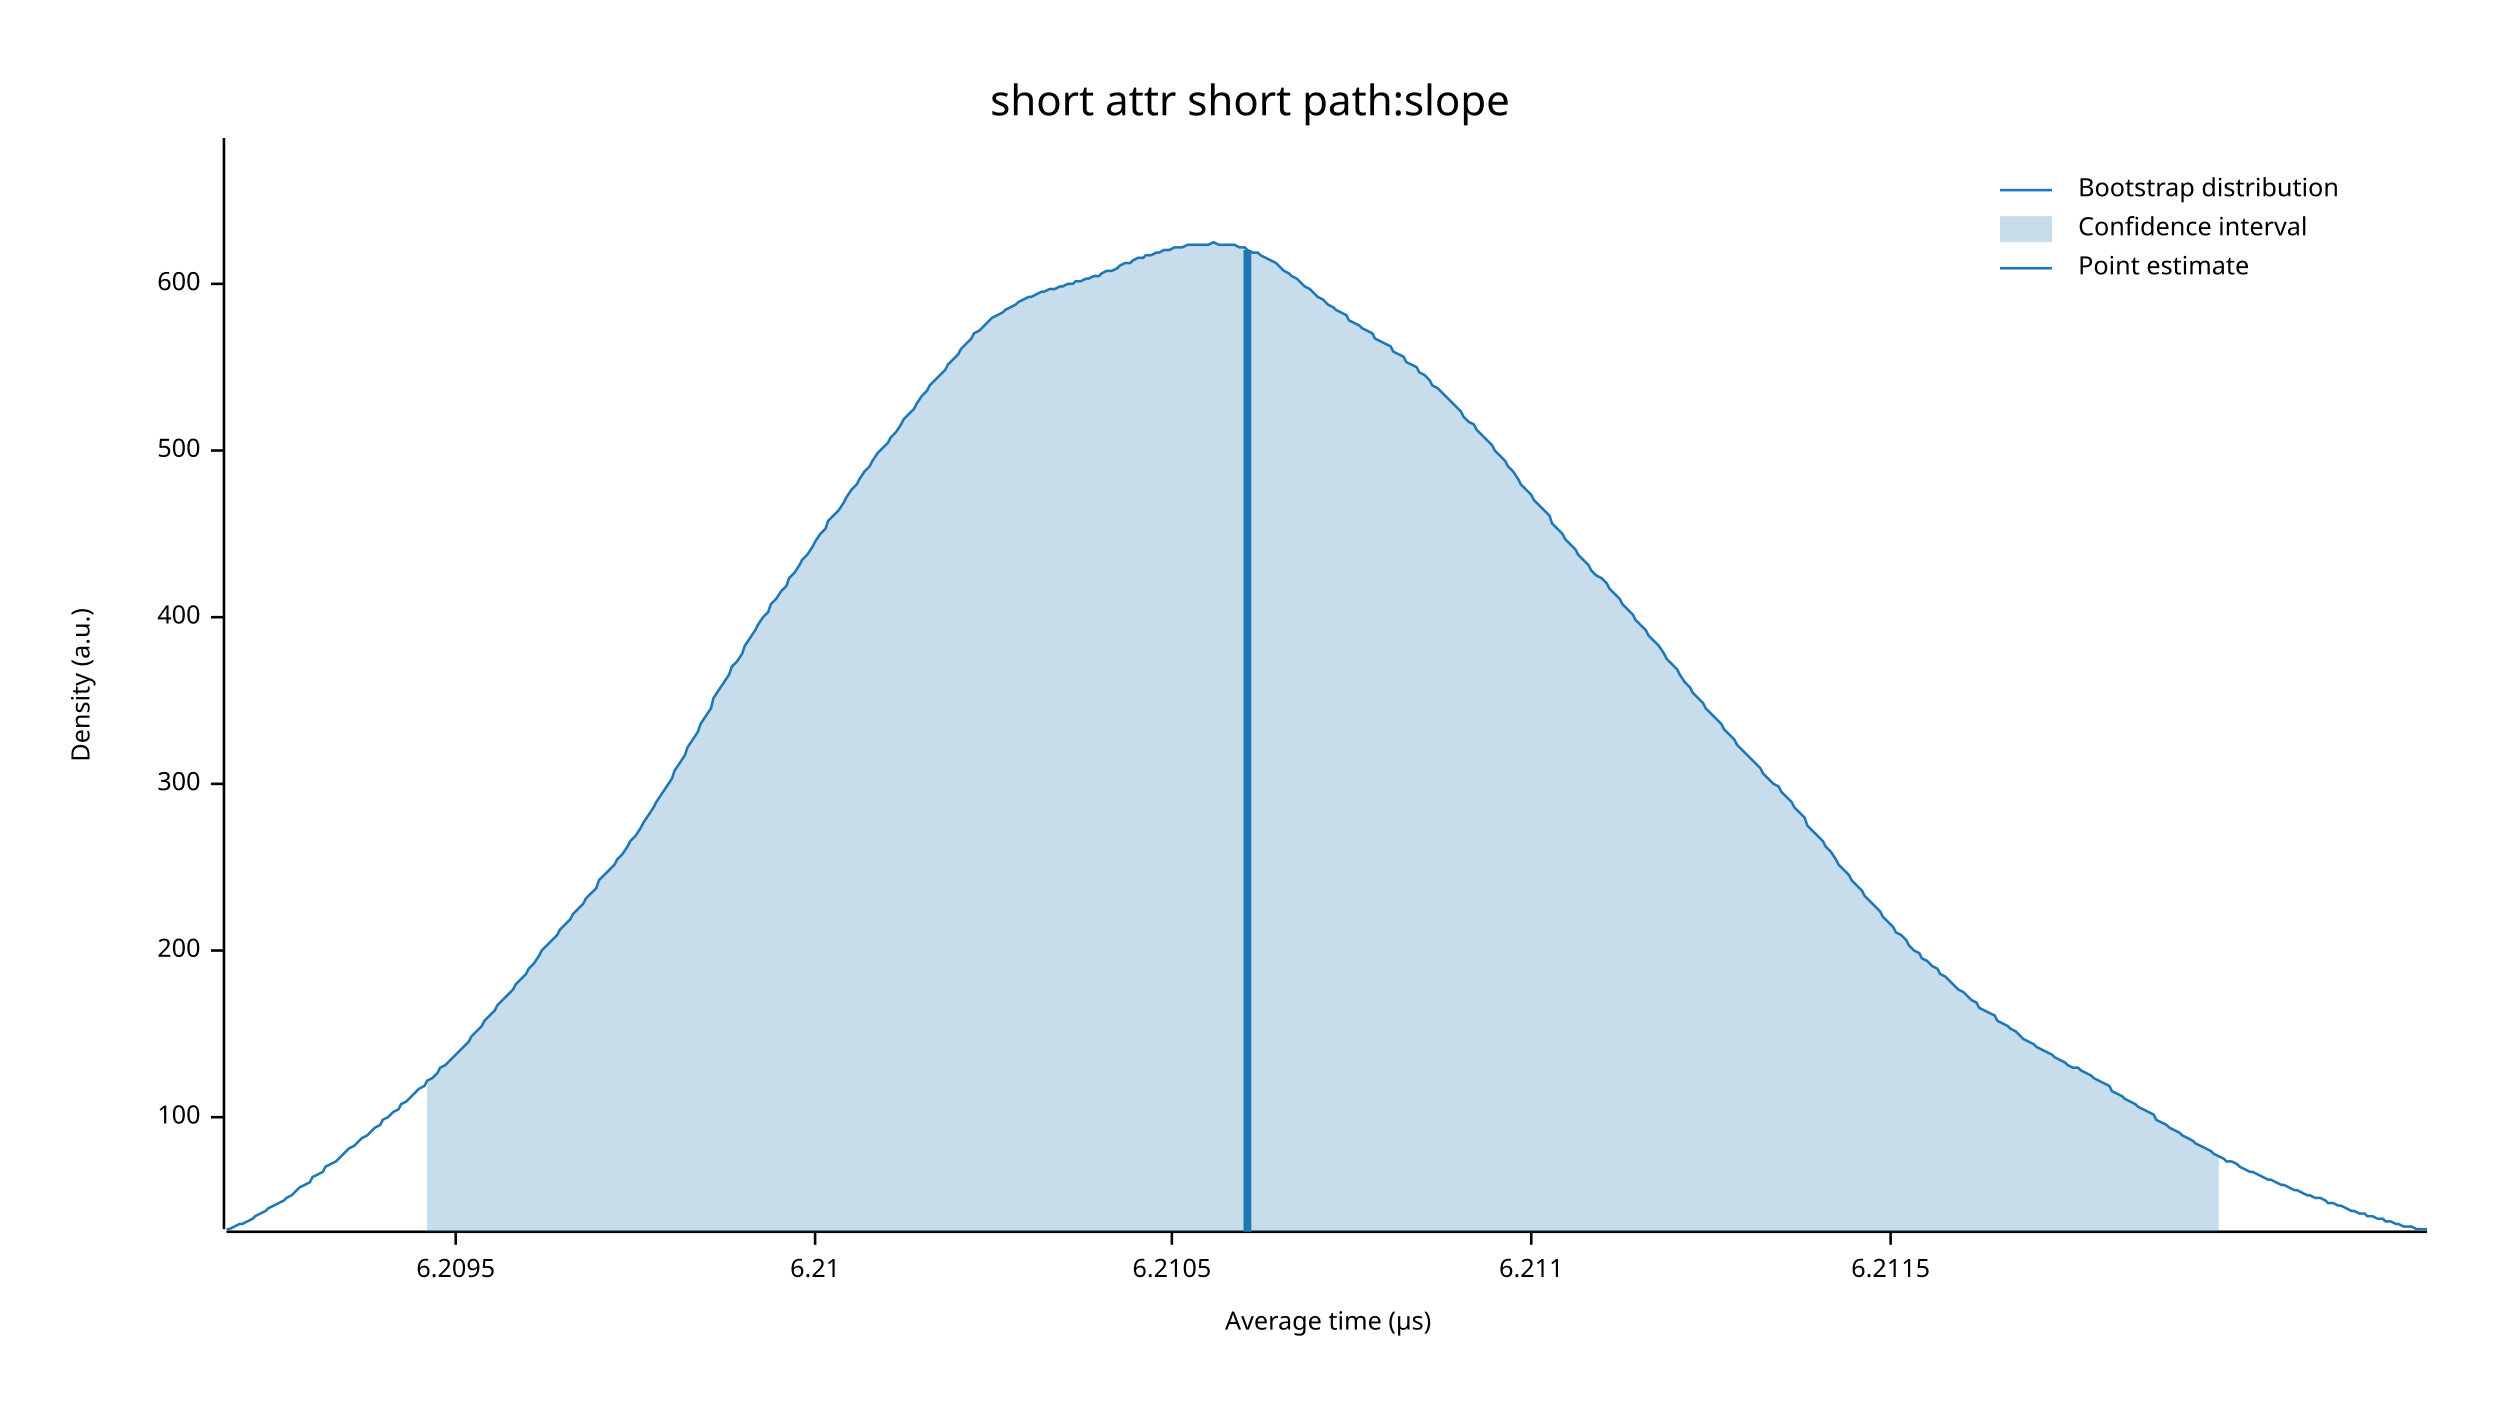
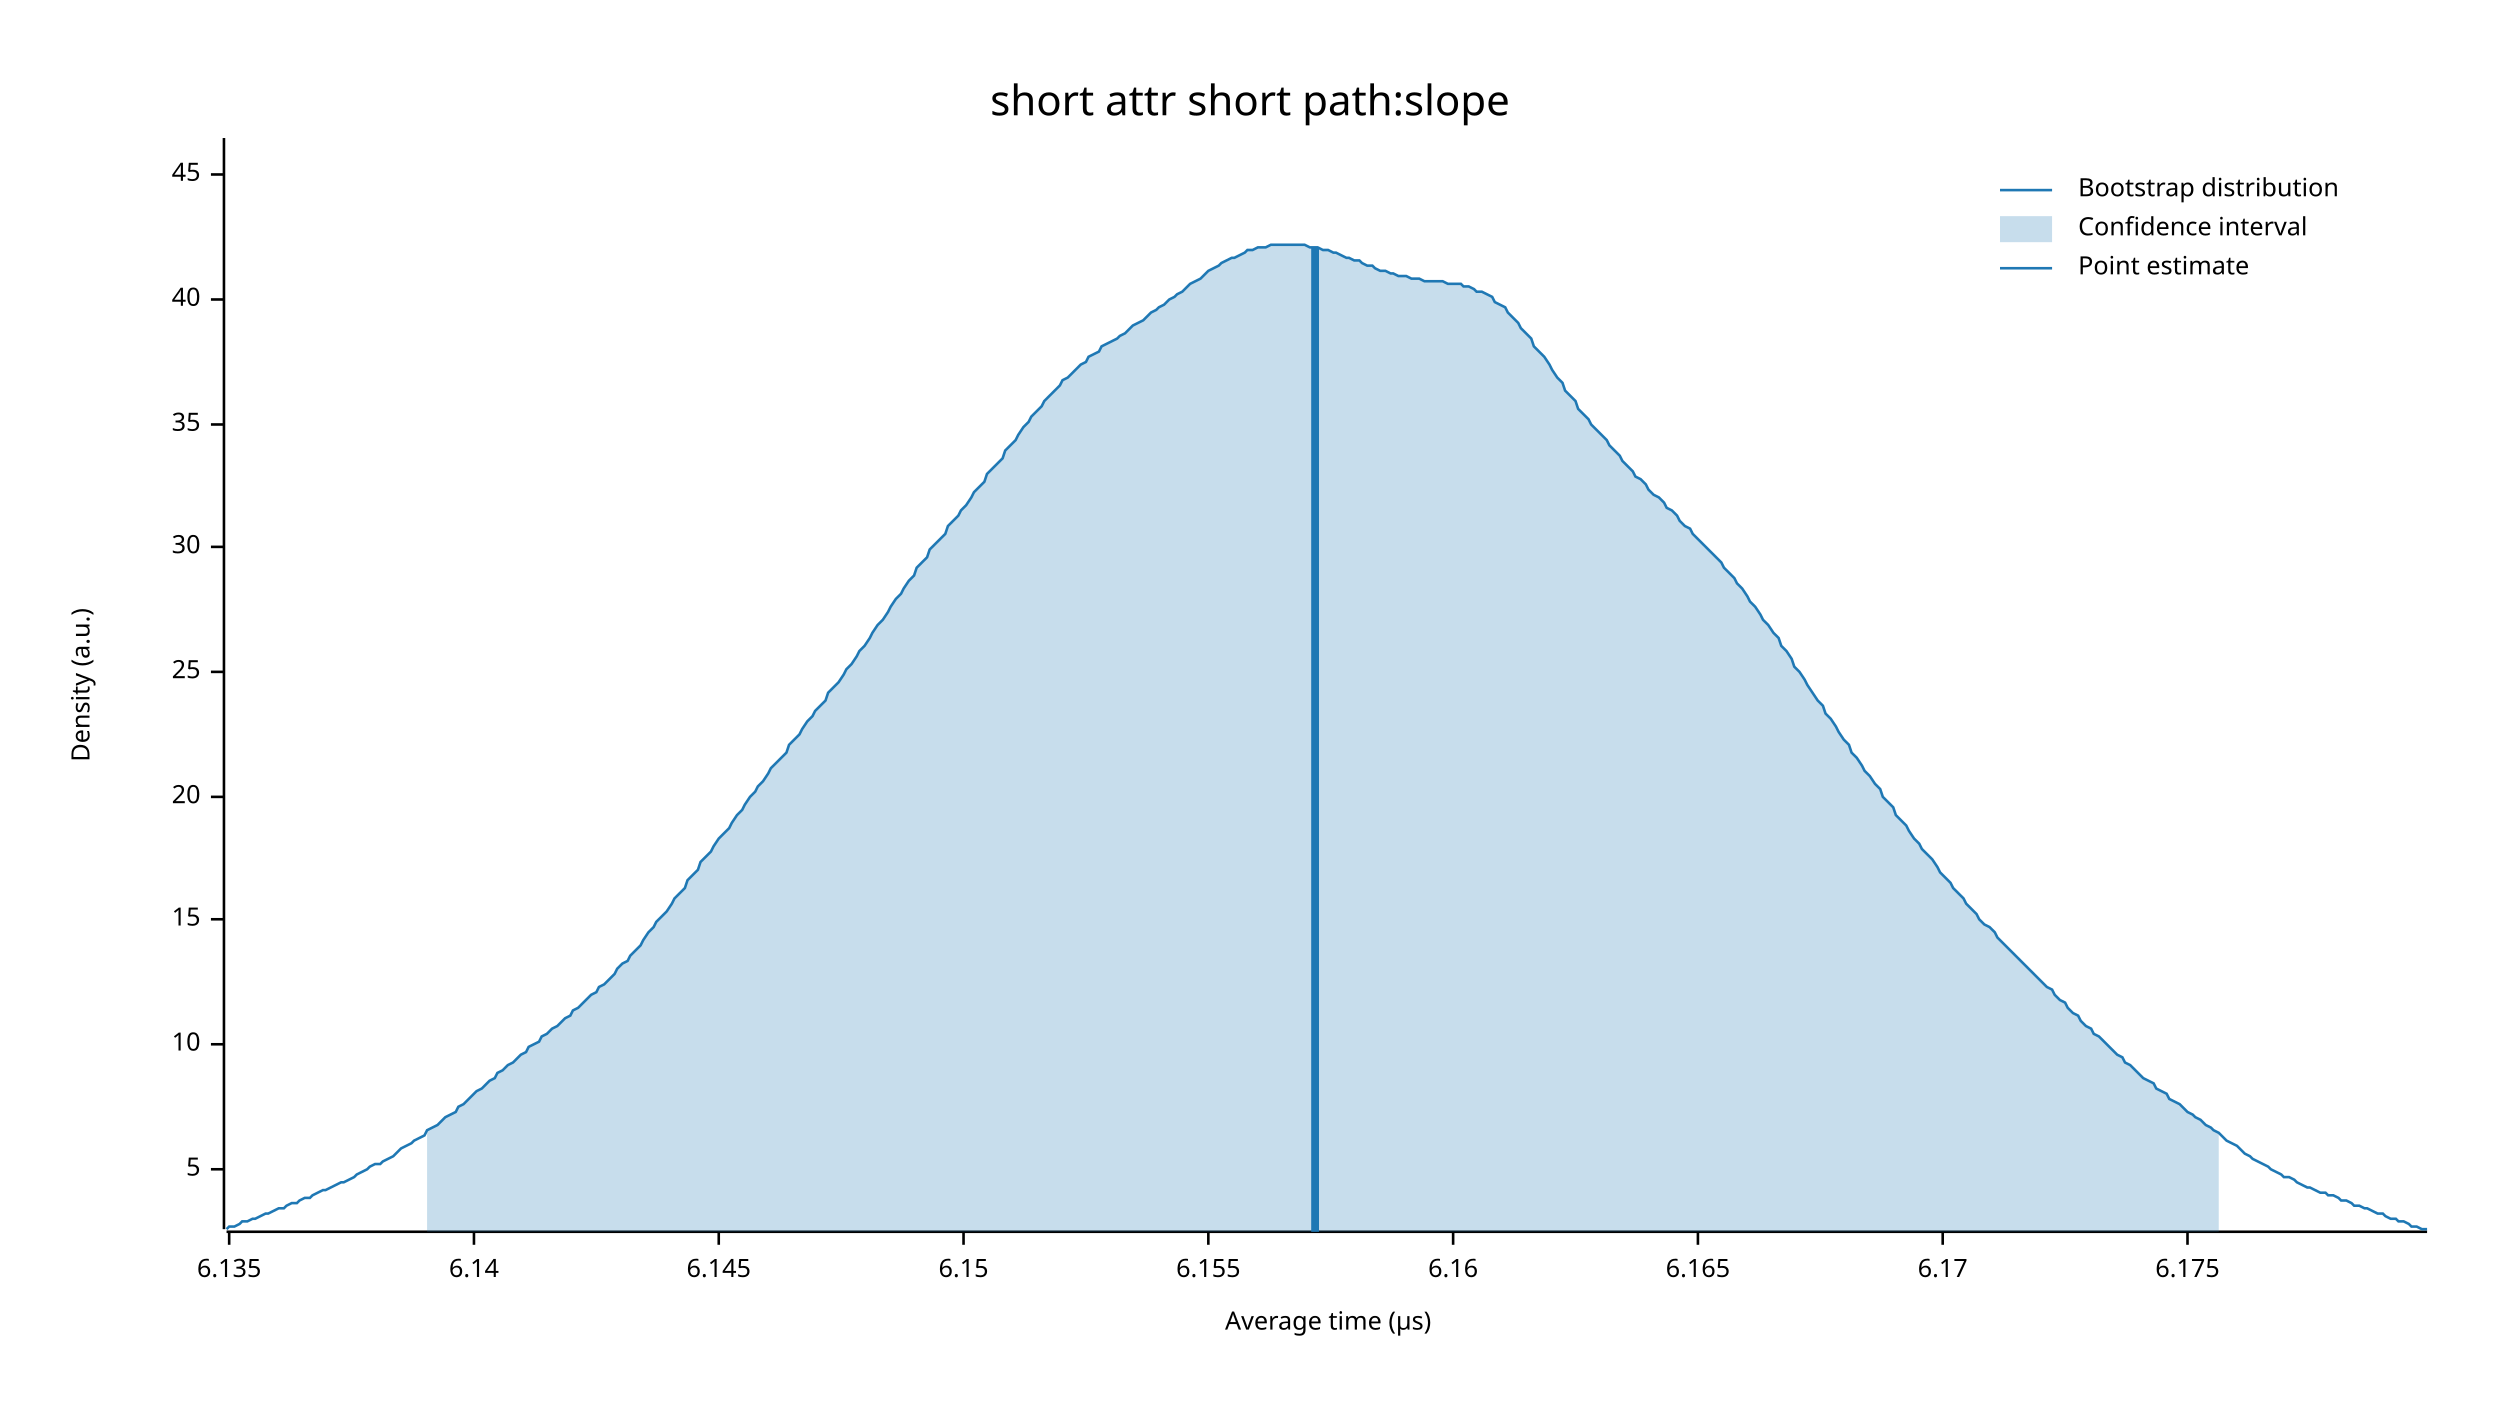
<svg xmlns="http://www.w3.org/2000/svg" width="960" height="540" viewBox="0 0 960 540">
  <text x="480" y="32" dy="0.76em" text-anchor="middle" font-family="sans-serif" font-size="16.129" opacity="1" fill="#000000">
short attr short path:slope
</text>
  <text x="27" y="263" dy="0.76em" text-anchor="middle" font-family="sans-serif" font-size="9.677" opacity="1" fill="#000000" transform="rotate(270, 27, 263)">
Density (a.u.)
</text>
  <text x="510" y="513" dy="-0.5ex" text-anchor="middle" font-family="sans-serif" font-size="9.677" opacity="1" fill="#000000">
Average time (µs)
</text>
  <polyline fill="none" opacity="1" stroke="#000000" stroke-width="1" points="86,53 86,472 " />
-   <text x="77" y="429" dy="0.5ex" text-anchor="end" font-family="sans-serif" font-size="9.677" opacity="1" fill="#000000">
- 100
+   <text x="77" y="449" dy="0.5ex" text-anchor="end" font-family="sans-serif" font-size="9.677" opacity="1" fill="#000000">
+ 5
</text>
-   <polyline fill="none" opacity="1" stroke="#000000" stroke-width="1" points="81,429 86,429 " />
-   <text x="77" y="365" dy="0.5ex" text-anchor="end" font-family="sans-serif" font-size="9.677" opacity="1" fill="#000000">
- 200
+   <polyline fill="none" opacity="1" stroke="#000000" stroke-width="1" points="81,449 86,449 " />
+   <text x="77" y="401" dy="0.5ex" text-anchor="end" font-family="sans-serif" font-size="9.677" opacity="1" fill="#000000">
+ 10
</text>
-   <polyline fill="none" opacity="1" stroke="#000000" stroke-width="1" points="81,365 86,365 " />
-   <text x="77" y="301" dy="0.5ex" text-anchor="end" font-family="sans-serif" font-size="9.677" opacity="1" fill="#000000">
- 300
+   <polyline fill="none" opacity="1" stroke="#000000" stroke-width="1" points="81,401 86,401 " />
+   <text x="77" y="353" dy="0.5ex" text-anchor="end" font-family="sans-serif" font-size="9.677" opacity="1" fill="#000000">
+ 15
</text>
-   <polyline fill="none" opacity="1" stroke="#000000" stroke-width="1" points="81,301 86,301 " />
-   <text x="77" y="237" dy="0.5ex" text-anchor="end" font-family="sans-serif" font-size="9.677" opacity="1" fill="#000000">
- 400
+   <polyline fill="none" opacity="1" stroke="#000000" stroke-width="1" points="81,353 86,353 " />
+   <text x="77" y="306" dy="0.5ex" text-anchor="end" font-family="sans-serif" font-size="9.677" opacity="1" fill="#000000">
+ 20
</text>
-   <polyline fill="none" opacity="1" stroke="#000000" stroke-width="1" points="81,237 86,237 " />
-   <text x="77" y="173" dy="0.5ex" text-anchor="end" font-family="sans-serif" font-size="9.677" opacity="1" fill="#000000">
- 500
+   <polyline fill="none" opacity="1" stroke="#000000" stroke-width="1" points="81,306 86,306 " />
+   <text x="77" y="258" dy="0.5ex" text-anchor="end" font-family="sans-serif" font-size="9.677" opacity="1" fill="#000000">
+ 25
</text>
-   <polyline fill="none" opacity="1" stroke="#000000" stroke-width="1" points="81,173 86,173 " />
-   <text x="77" y="109" dy="0.5ex" text-anchor="end" font-family="sans-serif" font-size="9.677" opacity="1" fill="#000000">
- 600
+   <polyline fill="none" opacity="1" stroke="#000000" stroke-width="1" points="81,258 86,258 " />
+   <text x="77" y="210" dy="0.5ex" text-anchor="end" font-family="sans-serif" font-size="9.677" opacity="1" fill="#000000">
+ 30
</text>
-   <polyline fill="none" opacity="1" stroke="#000000" stroke-width="1" points="81,109 86,109 " />
+   <polyline fill="none" opacity="1" stroke="#000000" stroke-width="1" points="81,210 86,210 " />
+   <text x="77" y="163" dy="0.5ex" text-anchor="end" font-family="sans-serif" font-size="9.677" opacity="1" fill="#000000">
+ 35
+ </text>
+   <polyline fill="none" opacity="1" stroke="#000000" stroke-width="1" points="81,163 86,163 " />
+   <text x="77" y="115" dy="0.5ex" text-anchor="end" font-family="sans-serif" font-size="9.677" opacity="1" fill="#000000">
+ 40
+ </text>
+   <polyline fill="none" opacity="1" stroke="#000000" stroke-width="1" points="81,115 86,115 " />
+   <text x="77" y="67" dy="0.5ex" text-anchor="end" font-family="sans-serif" font-size="9.677" opacity="1" fill="#000000">
+ 45
+ </text>
+   <polyline fill="none" opacity="1" stroke="#000000" stroke-width="1" points="81,67 86,67 " />
  <polyline fill="none" opacity="1" stroke="#000000" stroke-width="1" points="87,473 932,473 " />
-   <text x="175" y="483" dy="0.76em" text-anchor="middle" font-family="sans-serif" font-size="9.677" opacity="1" fill="#000000">
- 6.2095
+   <text x="88" y="483" dy="0.76em" text-anchor="middle" font-family="sans-serif" font-size="9.677" opacity="1" fill="#000000">
+ 6.135
</text>
-   <polyline fill="none" opacity="1" stroke="#000000" stroke-width="1" points="175,473 175,478 " />
-   <text x="313" y="483" dy="0.76em" text-anchor="middle" font-family="sans-serif" font-size="9.677" opacity="1" fill="#000000">
- 6.21
+   <polyline fill="none" opacity="1" stroke="#000000" stroke-width="1" points="88,473 88,478 " />
+   <text x="182" y="483" dy="0.76em" text-anchor="middle" font-family="sans-serif" font-size="9.677" opacity="1" fill="#000000">
+ 6.14
</text>
-   <polyline fill="none" opacity="1" stroke="#000000" stroke-width="1" points="313,473 313,478 " />
-   <text x="450" y="483" dy="0.76em" text-anchor="middle" font-family="sans-serif" font-size="9.677" opacity="1" fill="#000000">
- 6.2105
+   <polyline fill="none" opacity="1" stroke="#000000" stroke-width="1" points="182,473 182,478 " />
+   <text x="276" y="483" dy="0.76em" text-anchor="middle" font-family="sans-serif" font-size="9.677" opacity="1" fill="#000000">
+ 6.145
</text>
-   <polyline fill="none" opacity="1" stroke="#000000" stroke-width="1" points="450,473 450,478 " />
-   <text x="588" y="483" dy="0.76em" text-anchor="middle" font-family="sans-serif" font-size="9.677" opacity="1" fill="#000000">
- 6.211
+   <polyline fill="none" opacity="1" stroke="#000000" stroke-width="1" points="276,473 276,478 " />
+   <text x="370" y="483" dy="0.76em" text-anchor="middle" font-family="sans-serif" font-size="9.677" opacity="1" fill="#000000">
+ 6.15
</text>
-   <polyline fill="none" opacity="1" stroke="#000000" stroke-width="1" points="588,473 588,478 " />
-   <text x="726" y="483" dy="0.76em" text-anchor="middle" font-family="sans-serif" font-size="9.677" opacity="1" fill="#000000">
- 6.2115
+   <polyline fill="none" opacity="1" stroke="#000000" stroke-width="1" points="370,473 370,478 " />
+   <text x="464" y="483" dy="0.76em" text-anchor="middle" font-family="sans-serif" font-size="9.677" opacity="1" fill="#000000">
+ 6.155
</text>
-   <polyline fill="none" opacity="1" stroke="#000000" stroke-width="1" points="726,473 726,478 " />
-   <polyline fill="none" opacity="1" stroke="#1F78B4" stroke-width="1" points="87,472 88,472 90,471 92,470 93,470 95,469 97,468 98,467 100,466 102,465 103,464 105,463 107,462 109,461 110,460 112,459 114,457 115,456 117,455 119,454 120,452 122,451 124,450 125,448 127,447 129,446 131,444 132,443 134,441 136,440 137,439 139,437 141,436 142,435 144,433 146,432 147,430 149,429 151,427 153,426 154,424 156,423 158,421 159,420 161,418 163,417 164,415 166,414 168,412 169,410 171,409 173,407 175,405 176,404 178,402 180,400 181,398 183,396 185,394 186,392 188,390 190,388 191,386 193,384 195,382 197,380 198,378 200,376 202,374 203,372 205,370 207,367 208,365 210,363 212,361 214,359 215,357 217,355 219,353 220,351 222,349 224,347 225,345 227,343 229,341 230,338 232,336 234,334 236,332 237,330 239,328 241,325 242,323 244,321 246,318 247,316 249,313 251,310 252,308 254,305 256,302 258,299 259,296 261,293 263,290 264,287 266,284 268,281 269,278 271,275 273,272 274,268 276,265 278,262 280,259 281,256 283,254 285,251 286,248 288,245 290,242 291,240 293,237 295,235 296,232 298,230 300,227 302,225 303,222 305,220 307,217 308,215 310,213 312,210 313,208 315,205 317,203 318,200 320,198 322,196 324,193 325,191 327,188 329,186 330,184 332,181 334,179 335,177 337,174 339,172 341,170 342,168 344,166 346,163 347,161 349,159 351,157 352,155 354,152 356,150 357,148 359,146 361,144 363,142 364,140 366,138 368,136 369,134 371,132 373,130 374,128 376,127 378,125 379,124 381,122 383,121 385,120 386,119 388,118 390,117 391,116 393,115 395,114 396,114 398,113 400,112 401,112 403,111 405,111 407,110 408,110 410,109 412,109 413,108 415,108 417,107 418,107 420,106 422,106 423,105 425,104 427,104 429,103 430,102 432,101 434,101 435,100 437,99 439,99 440,98 442,98 444,97 445,97 447,96 449,96 451,95 452,95 454,95 456,94 457,94 459,94 461,94 462,94 464,94 466,93 468,94 469,94 471,94 473,94 474,94 476,95 478,95 479,96 481,97 483,97 484,98 486,99 488,100 490,101 491,102 493,104 495,105 496,106 498,107 500,109 501,110 503,111 505,113 506,114 508,115 510,117 512,118 513,119 515,120 517,121 518,123 520,124 522,125 523,126 525,127 527,128 528,130 530,131 532,132 534,133 535,135 537,136 539,137 540,139 542,140 544,141 545,143 547,144 549,146 550,148 552,149 554,151 556,153 557,154 559,156 561,158 562,160 564,162 566,163 567,165 569,167 571,169 573,171 574,173 576,175 578,177 579,179 581,181 583,184 584,186 586,188 588,190 589,192 591,194 593,196 595,198 596,201 598,203 600,205 601,207 603,209 605,211 606,213 608,215 610,217 611,219 613,221 615,222 617,224 618,226 620,228 622,230 623,232 625,234 627,236 628,238 630,240 632,242 633,244 635,246 637,248 639,251 640,253 642,255 644,257 645,259 647,262 649,264 650,266 652,268 654,270 655,272 657,274 659,276 661,278 662,280 664,282 666,284 667,286 669,288 671,290 672,291 674,293 676,295 677,297 679,299 681,301 683,302 684,304 686,306 688,308 689,310 691,312 693,314 694,317 696,319 698,321 700,323 701,325 703,327 705,330 706,332 708,334 710,336 711,338 713,340 715,342 716,344 718,346 720,348 722,350 723,352 725,354 727,356 728,358 730,359 732,361 733,363 735,365 737,366 738,368 740,369 742,371 744,372 745,374 747,375 749,377 750,378 752,380 754,381 755,382 757,384 759,385 760,387 762,388 764,389 766,390 767,392 769,393 771,394 772,395 774,396 776,398 777,399 779,400 781,401 782,402 784,403 786,404 788,405 789,406 791,407 793,408 794,409 796,410 798,410 799,411 801,412 803,413 804,414 806,415 808,416 810,417 811,419 813,420 815,421 816,422 818,423 820,424 821,425 823,426 825,427 827,428 828,430 830,431 832,432 833,433 835,434 837,435 838,436 840,437 842,438 843,439 845,440 847,441 849,442 850,443 852,444 854,445 855,446 857,446 859,447 860,448 862,449 864,450 865,450 867,451 869,452 871,453 872,453 874,454 876,455 877,455 879,456 881,457 882,457 884,458 886,459 887,459 889,460 891,460 893,461 894,462 896,462 898,463 899,463 901,464 903,465 904,465 906,466 908,466 909,467 911,467 913,468 915,468 916,469 918,469 920,470 921,470 923,471 925,471 926,471 928,472 930,472 932,472 " />
-   <polygon opacity="0.25" fill="#1F78B4" points="164,415 166,414 168,412 169,410 171,409 173,407 175,405 176,404 178,402 180,400 181,398 183,396 185,394 186,392 188,390 190,388 191,386 193,384 195,382 197,380 198,378 200,376 202,374 203,372 205,370 207,367 208,365 210,363 212,361 214,359 215,357 217,355 219,353 220,351 222,349 224,347 225,345 227,343 229,341 230,338 232,336 234,334 236,332 237,330 239,328 241,325 242,323 244,321 246,318 247,316 249,313 251,310 252,308 254,305 256,302 258,299 259,296 261,293 263,290 264,287 266,284 268,281 269,278 271,275 273,272 274,268 276,265 278,262 280,259 281,256 283,254 285,251 286,248 288,245 290,242 291,240 293,237 295,235 296,232 298,230 300,227 302,225 303,222 305,220 307,217 308,215 310,213 312,210 313,208 315,205 317,203 318,200 320,198 322,196 324,193 325,191 327,188 329,186 330,184 332,181 334,179 335,177 337,174 339,172 341,170 342,168 344,166 346,163 347,161 349,159 351,157 352,155 354,152 356,150 357,148 359,146 361,144 363,142 364,140 366,138 368,136 369,134 371,132 373,130 374,128 376,127 378,125 379,124 381,122 383,121 385,120 386,119 388,118 390,117 391,116 393,115 395,114 396,114 398,113 400,112 401,112 403,111 405,111 407,110 408,110 410,109 412,109 413,108 415,108 417,107 418,107 420,106 422,106 423,105 425,104 427,104 429,103 430,102 432,101 434,101 435,100 437,99 439,99 440,98 442,98 444,97 445,97 447,96 449,96 451,95 452,95 454,95 456,94 457,94 459,94 461,94 462,94 464,94 466,93 468,94 469,94 471,94 473,94 474,94 476,95 478,95 479,96 481,97 483,97 484,98 486,99 488,100 490,101 491,102 493,104 495,105 496,106 498,107 500,109 501,110 503,111 505,113 506,114 508,115 510,117 512,118 513,119 515,120 517,121 518,123 520,124 522,125 523,126 525,127 527,128 528,130 530,131 532,132 534,133 535,135 537,136 539,137 540,139 542,140 544,141 545,143 547,144 549,146 550,148 552,149 554,151 556,153 557,154 559,156 561,158 562,160 564,162 566,163 567,165 569,167 571,169 573,171 574,173 576,175 578,177 579,179 581,181 583,184 584,186 586,188 588,190 589,192 591,194 593,196 595,198 596,201 598,203 600,205 601,207 603,209 605,211 606,213 608,215 610,217 611,219 613,221 615,222 617,224 618,226 620,228 622,230 623,232 625,234 627,236 628,238 630,240 632,242 633,244 635,246 637,248 639,251 640,253 642,255 644,257 645,259 647,262 649,264 650,266 652,268 654,270 655,272 657,274 659,276 661,278 662,280 664,282 666,284 667,286 669,288 671,290 672,291 674,293 676,295 677,297 679,299 681,301 683,302 684,304 686,306 688,308 689,310 691,312 693,314 694,317 696,319 698,321 700,323 701,325 703,327 705,330 706,332 708,334 710,336 711,338 713,340 715,342 716,344 718,346 720,348 722,350 723,352 725,354 727,356 728,358 730,359 732,361 733,363 735,365 737,366 738,368 740,369 742,371 744,372 745,374 747,375 749,377 750,378 752,380 754,381 755,382 757,384 759,385 760,387 762,388 764,389 766,390 767,392 769,393 771,394 772,395 774,396 776,398 777,399 779,400 781,401 782,402 784,403 786,404 788,405 789,406 791,407 793,408 794,409 796,410 798,410 799,411 801,412 803,413 804,414 806,415 808,416 810,417 811,419 813,420 815,421 816,422 818,423 820,424 821,425 823,426 825,427 827,428 828,430 830,431 832,432 833,433 835,434 837,435 838,436 840,437 842,438 843,439 845,440 847,441 849,442 850,443 852,444 852,473 164,473 " />
-   <polyline fill="none" opacity="1" stroke="#1F78B4" stroke-width="3" points="479,473 479,96 " />
+   <polyline fill="none" opacity="1" stroke="#000000" stroke-width="1" points="464,473 464,478 " />
+   <text x="558" y="483" dy="0.76em" text-anchor="middle" font-family="sans-serif" font-size="9.677" opacity="1" fill="#000000">
+ 6.16
+ </text>
+   <polyline fill="none" opacity="1" stroke="#000000" stroke-width="1" points="558,473 558,478 " />
+   <text x="652" y="483" dy="0.76em" text-anchor="middle" font-family="sans-serif" font-size="9.677" opacity="1" fill="#000000">
+ 6.165
+ </text>
+   <polyline fill="none" opacity="1" stroke="#000000" stroke-width="1" points="652,473 652,478 " />
+   <text x="746" y="483" dy="0.76em" text-anchor="middle" font-family="sans-serif" font-size="9.677" opacity="1" fill="#000000">
+ 6.17
+ </text>
+   <polyline fill="none" opacity="1" stroke="#000000" stroke-width="1" points="746,473 746,478 " />
+   <text x="840" y="483" dy="0.76em" text-anchor="middle" font-family="sans-serif" font-size="9.677" opacity="1" fill="#000000">
+ 6.175
+ </text>
+   <polyline fill="none" opacity="1" stroke="#000000" stroke-width="1" points="840,473 840,478 " />
+   <polyline fill="none" opacity="1" stroke="#1F78B4" stroke-width="1" points="87,472 88,471 90,471 92,470 93,469 95,469 97,468 98,468 100,467 102,466 103,466 105,465 107,464 109,464 110,463 112,462 114,462 115,461 117,460 119,460 120,459 122,458 124,457 125,457 127,456 129,455 131,454 132,454 134,453 136,452 137,451 139,450 141,449 142,448 144,447 146,447 147,446 149,445 151,444 153,442 154,441 156,440 158,439 159,438 161,437 163,436 164,434 166,433 168,432 169,431 171,429 173,428 175,427 176,425 178,424 180,422 181,421 183,419 185,418 186,417 188,415 190,414 191,412 193,411 195,409 197,408 198,407 200,405 202,404 203,402 205,401 207,400 208,398 210,397 212,395 214,394 215,393 217,391 219,390 220,388 222,387 224,385 225,384 227,382 229,381 230,379 232,378 234,376 236,374 237,372 239,370 241,369 242,367 244,365 246,363 247,361 249,358 251,356 252,354 254,352 256,350 258,347 259,345 261,343 263,341 264,338 266,336 268,334 269,331 271,329 273,327 274,325 276,322 278,320 280,318 281,316 283,313 285,311 286,309 288,306 290,304 291,302 293,300 295,297 296,295 298,293 300,291 302,289 303,286 305,284 307,282 308,280 310,277 312,275 313,273 315,271 317,269 318,266 320,264 322,262 324,259 325,257 327,255 329,252 330,250 332,248 334,245 335,243 337,240 339,238 341,235 342,233 344,230 346,228 347,226 349,223 351,221 352,218 354,216 356,214 357,211 359,209 361,207 363,205 364,202 366,200 368,198 369,196 371,194 373,191 374,189 376,187 378,185 379,182 381,180 383,178 385,176 386,173 388,171 390,169 391,167 393,164 395,162 396,160 398,158 400,156 401,154 403,152 405,150 407,148 408,146 410,145 412,143 413,142 415,140 417,139 418,137 420,136 422,135 423,133 425,132 427,131 429,130 430,129 432,128 434,126 435,125 437,124 439,123 440,122 442,120 444,119 445,118 447,117 449,115 451,114 452,113 454,112 456,110 457,109 459,108 461,107 462,106 464,104 466,103 468,102 469,101 471,100 473,99 474,99 476,98 478,97 479,96 481,96 483,95 484,95 486,95 488,94 490,94 491,94 493,94 495,94 496,94 498,94 500,94 501,94 503,95 505,95 506,95 508,96 510,96 512,97 513,97 515,98 517,99 518,99 520,100 522,100 523,101 525,102 527,102 528,103 530,104 532,104 534,105 535,105 537,106 539,106 540,106 542,107 544,107 545,107 547,108 549,108 550,108 552,108 554,108 556,109 557,109 559,109 561,109 562,110 564,110 566,111 567,112 569,112 571,113 573,114 574,116 576,117 578,118 579,120 581,122 583,124 584,126 586,128 588,130 589,133 591,135 593,137 595,140 596,142 598,145 600,147 601,150 603,152 605,154 606,157 608,159 610,161 611,163 613,165 615,167 617,169 618,171 620,173 622,175 623,177 625,179 627,181 628,183 630,184 632,186 633,188 635,190 637,191 639,193 640,195 642,196 644,198 645,200 647,202 649,203 650,205 652,207 654,209 655,210 657,212 659,214 661,216 662,218 664,220 666,222 667,224 669,226 671,229 672,231 674,233 676,236 677,238 679,240 681,243 683,245 684,248 686,250 688,253 689,256 691,258 693,261 694,263 696,266 698,269 700,271 701,274 703,276 705,279 706,281 708,284 710,286 711,289 713,291 715,294 716,296 718,298 720,301 722,303 723,306 725,308 727,310 728,313 730,315 732,317 733,319 735,322 737,324 738,326 740,328 742,330 744,333 745,335 747,337 749,339 750,341 752,343 754,345 755,347 757,349 759,351 760,353 762,355 764,356 766,358 767,360 769,362 771,364 772,365 774,367 776,369 777,370 779,372 781,374 782,375 784,377 786,379 788,380 789,382 791,384 793,385 794,387 796,389 798,390 799,392 801,394 803,395 804,397 806,398 808,400 810,402 811,403 813,405 815,406 816,408 818,409 820,411 821,412 823,414 825,415 827,416 828,418 830,419 832,420 833,422 835,423 837,424 838,425 840,427 842,428 843,429 845,430 847,432 849,433 850,434 852,435 854,437 855,438 857,439 859,440 860,441 862,443 864,444 865,445 867,446 869,447 871,448 872,449 874,450 876,451 877,452 879,452 881,453 882,454 884,455 886,456 887,456 889,457 891,458 893,458 894,459 896,459 898,460 899,461 901,461 903,462 904,463 906,463 908,464 909,464 911,465 913,466 915,466 916,467 918,468 920,468 921,469 923,469 925,470 926,471 928,471 930,472 932,472 " />
+   <polygon opacity="0.25" fill="#1F78B4" points="164,434 166,433 168,432 169,431 171,429 173,428 175,427 176,425 178,424 180,422 181,421 183,419 185,418 186,417 188,415 190,414 191,412 193,411 195,409 197,408 198,407 200,405 202,404 203,402 205,401 207,400 208,398 210,397 212,395 214,394 215,393 217,391 219,390 220,388 222,387 224,385 225,384 227,382 229,381 230,379 232,378 234,376 236,374 237,372 239,370 241,369 242,367 244,365 246,363 247,361 249,358 251,356 252,354 254,352 256,350 258,347 259,345 261,343 263,341 264,338 266,336 268,334 269,331 271,329 273,327 274,325 276,322 278,320 280,318 281,316 283,313 285,311 286,309 288,306 290,304 291,302 293,300 295,297 296,295 298,293 300,291 302,289 303,286 305,284 307,282 308,280 310,277 312,275 313,273 315,271 317,269 318,266 320,264 322,262 324,259 325,257 327,255 329,252 330,250 332,248 334,245 335,243 337,240 339,238 341,235 342,233 344,230 346,228 347,226 349,223 351,221 352,218 354,216 356,214 357,211 359,209 361,207 363,205 364,202 366,200 368,198 369,196 371,194 373,191 374,189 376,187 378,185 379,182 381,180 383,178 385,176 386,173 388,171 390,169 391,167 393,164 395,162 396,160 398,158 400,156 401,154 403,152 405,150 407,148 408,146 410,145 412,143 413,142 415,140 417,139 418,137 420,136 422,135 423,133 425,132 427,131 429,130 430,129 432,128 434,126 435,125 437,124 439,123 440,122 442,120 444,119 445,118 447,117 449,115 451,114 452,113 454,112 456,110 457,109 459,108 461,107 462,106 464,104 466,103 468,102 469,101 471,100 473,99 474,99 476,98 478,97 479,96 481,96 483,95 484,95 486,95 488,94 490,94 491,94 493,94 495,94 496,94 498,94 500,94 501,94 503,95 505,95 506,95 508,96 510,96 512,97 513,97 515,98 517,99 518,99 520,100 522,100 523,101 525,102 527,102 528,103 530,104 532,104 534,105 535,105 537,106 539,106 540,106 542,107 544,107 545,107 547,108 549,108 550,108 552,108 554,108 556,109 557,109 559,109 561,109 562,110 564,110 566,111 567,112 569,112 571,113 573,114 574,116 576,117 578,118 579,120 581,122 583,124 584,126 586,128 588,130 589,133 591,135 593,137 595,140 596,142 598,145 600,147 601,150 603,152 605,154 606,157 608,159 610,161 611,163 613,165 615,167 617,169 618,171 620,173 622,175 623,177 625,179 627,181 628,183 630,184 632,186 633,188 635,190 637,191 639,193 640,195 642,196 644,198 645,200 647,202 649,203 650,205 652,207 654,209 655,210 657,212 659,214 661,216 662,218 664,220 666,222 667,224 669,226 671,229 672,231 674,233 676,236 677,238 679,240 681,243 683,245 684,248 686,250 688,253 689,256 691,258 693,261 694,263 696,266 698,269 700,271 701,274 703,276 705,279 706,281 708,284 710,286 711,289 713,291 715,294 716,296 718,298 720,301 722,303 723,306 725,308 727,310 728,313 730,315 732,317 733,319 735,322 737,324 738,326 740,328 742,330 744,333 745,335 747,337 749,339 750,341 752,343 754,345 755,347 757,349 759,351 760,353 762,355 764,356 766,358 767,360 769,362 771,364 772,365 774,367 776,369 777,370 779,372 781,374 782,375 784,377 786,379 788,380 789,382 791,384 793,385 794,387 796,389 798,390 799,392 801,394 803,395 804,397 806,398 808,400 810,402 811,403 813,405 815,406 816,408 818,409 820,411 821,412 823,414 825,415 827,416 828,418 830,419 832,420 833,422 835,423 837,424 838,425 840,427 842,428 843,429 845,430 847,432 849,433 850,434 852,435 852,473 164,473 " />
+   <polyline fill="none" opacity="1" stroke="#1F78B4" stroke-width="3" points="505,473 505,95 " />
  <text x="798" y="68" dy="0.76em" text-anchor="start" font-family="sans-serif" font-size="9.677" opacity="1" fill="#000000">
Bootstrap distribution
</text>
  <text x="798" y="83" dy="0.76em" text-anchor="start" font-family="sans-serif" font-size="9.677" opacity="1" fill="#000000">
Confidence interval
</text>
  <text x="798" y="98" dy="0.76em" text-anchor="start" font-family="sans-serif" font-size="9.677" opacity="1" fill="#000000">
Point estimate
</text>
  <polyline fill="none" opacity="1" stroke="#1F78B4" stroke-width="1" points="768,73 788,73 " />
  <rect x="768" y="83" width="20" height="10" opacity="0.25" fill="#1F78B4" stroke="none" />
  <polyline fill="none" opacity="1" stroke="#1F78B4" stroke-width="1" points="768,103 788,103 " />
</svg>
